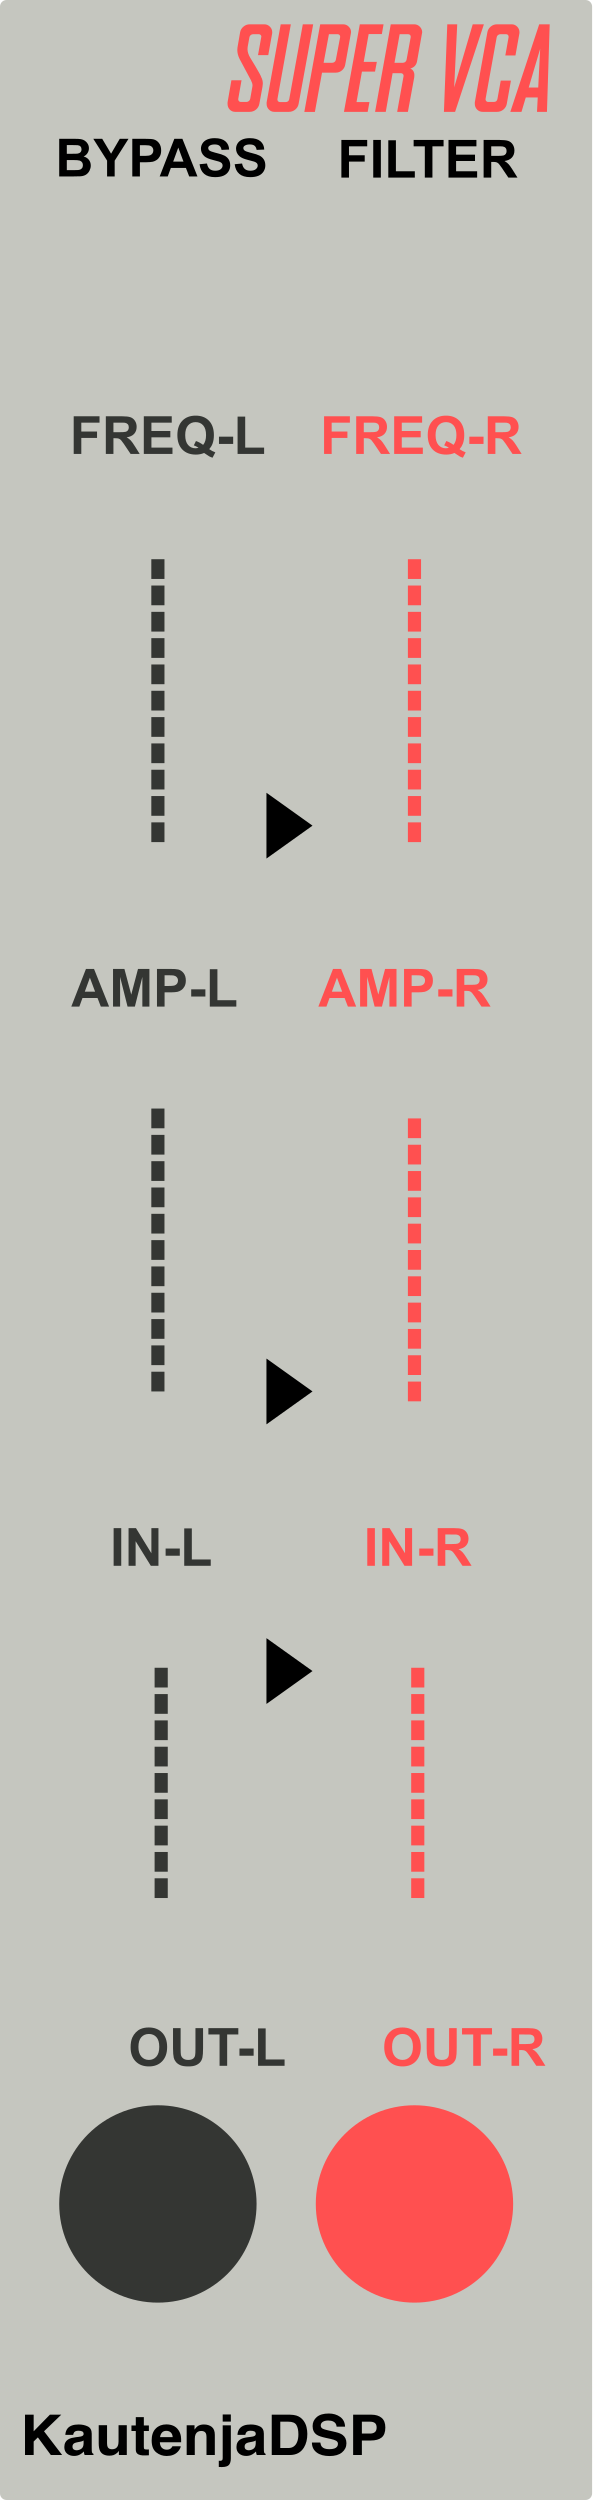
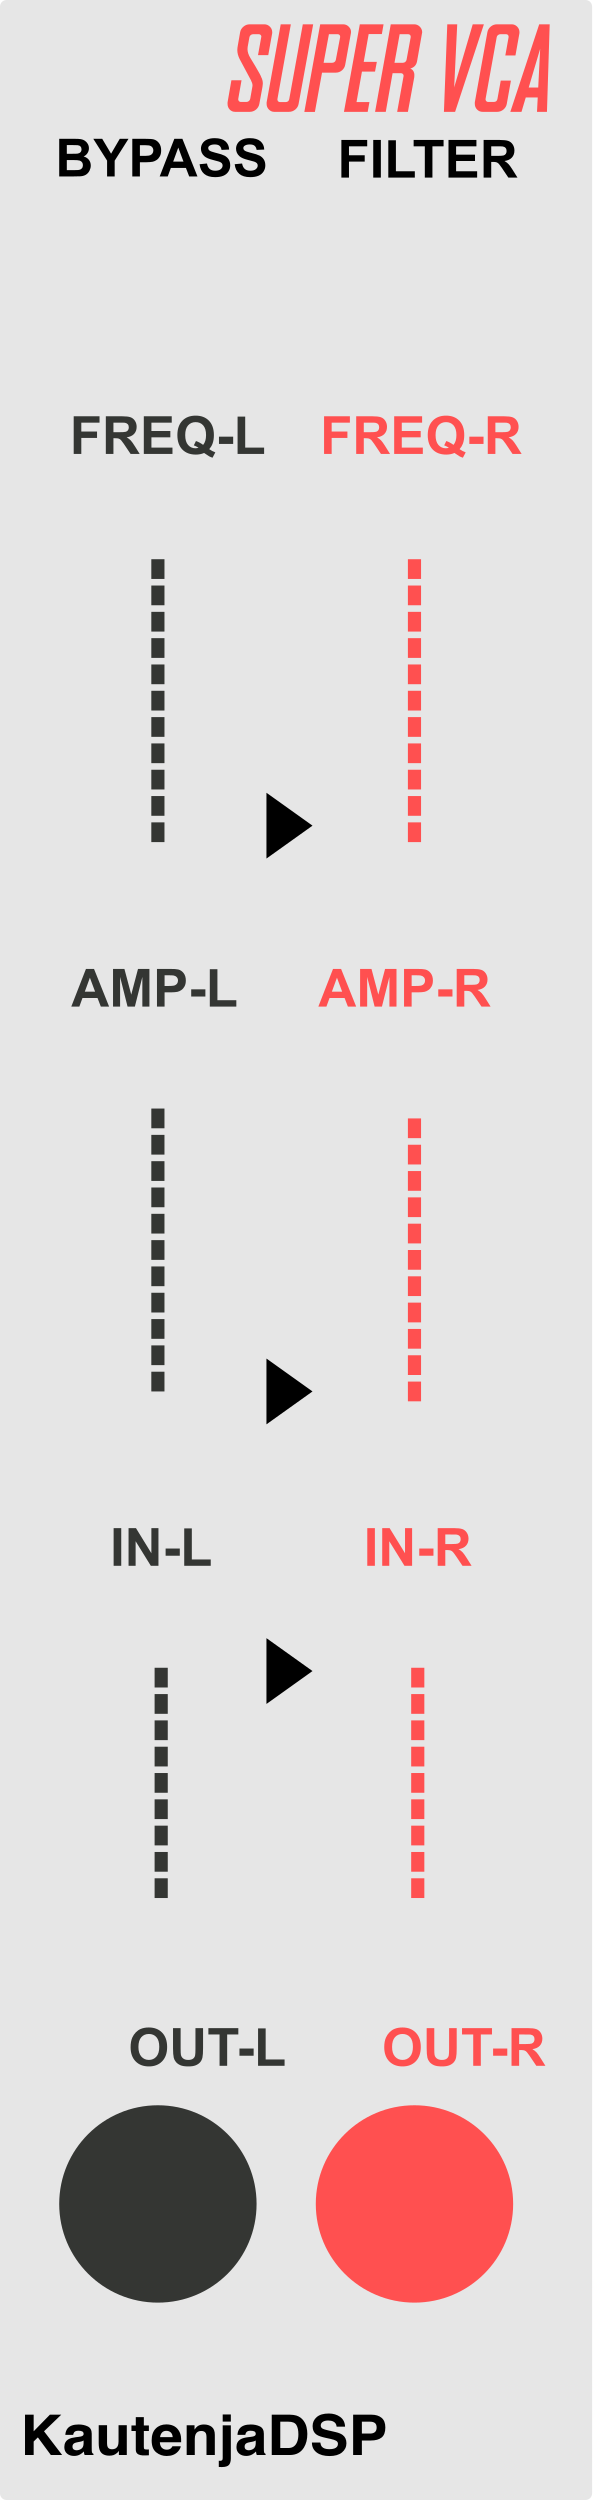
<svg xmlns="http://www.w3.org/2000/svg" width="90px" height="380px" viewBox="0 0 90 380" version="1.1">
  <g id="SuperVCA" stroke="none" stroke-width="1" fill="none" fill-rule="evenodd">
    <g id="bg" fill-rule="nonzero">
-       <rect id="Background" fill="#C5C6BF" x="0" y="0" width="90" height="380" rx="1" />
+       <rect id="Background" fill="#E6E6E6" x="0" y="0" width="90" height="380" rx="1" />
      <g id="Logo/Panel/LightMode" transform="translate(2, 365)" fill="#000000">
        <g id="Logo/Print/LightMode" transform="translate(0, -0)">
          <path d="M1.802,2.032 L3.117,2.032 L3.117,4.556 L5.585,2.032 L7.312,2.032 L4.692,4.556 L7.447,8.161 L5.729,8.161 L3.755,5.483 L3.117,6.111 L3.117,8.161 L1.802,8.161 L1.802,2.032 Z M10.705,5.957 C10.627,6.005 10.548,6.043 10.468,6.072 C10.389,6.101 10.28,6.128 10.141,6.153 L9.863,6.203 C9.603,6.247 9.416,6.301 9.304,6.365 C9.113,6.473 9.017,6.641 9.017,6.868 C9.017,7.07 9.076,7.217 9.193,7.307 C9.31,7.397 9.452,7.442 9.62,7.442 C9.886,7.442 10.131,7.367 10.356,7.217 C10.58,7.068 10.696,6.795 10.705,6.398 L10.705,5.957 Z M9.954,5.404 C10.183,5.377 10.346,5.342 10.445,5.3 C10.621,5.228 10.709,5.116 10.709,4.964 C10.709,4.778 10.642,4.65 10.507,4.579 C10.373,4.508 10.176,4.473 9.915,4.473 C9.623,4.473 9.416,4.542 9.295,4.681 C9.208,4.783 9.15,4.922 9.121,5.097 L7.928,5.097 C7.954,4.7 8.07,4.374 8.275,4.119 C8.602,3.72 9.163,3.521 9.959,3.521 C10.476,3.521 10.936,3.619 11.338,3.816 C11.74,4.013 11.941,4.384 11.941,4.93 L11.941,7.009 C11.941,7.154 11.944,7.328 11.95,7.533 C11.959,7.689 11.983,7.794 12.024,7.849 C12.064,7.905 12.125,7.951 12.206,7.987 L12.206,8.161 L10.861,8.161 C10.823,8.07 10.797,7.984 10.783,7.903 C10.768,7.823 10.757,7.732 10.748,7.629 C10.578,7.806 10.381,7.958 10.158,8.082 C9.892,8.229 9.591,8.303 9.256,8.303 C8.828,8.303 8.474,8.186 8.195,7.951 C7.916,7.717 7.776,7.385 7.776,6.955 C7.776,6.398 8.001,5.995 8.449,5.745 C8.695,5.61 9.056,5.512 9.533,5.454 L9.954,5.404 Z M14.271,3.629 L14.271,6.361 C14.271,6.619 14.303,6.813 14.366,6.943 C14.479,7.173 14.701,7.288 15.03,7.288 C15.453,7.288 15.742,7.124 15.898,6.797 C15.979,6.62 16.019,6.386 16.019,6.095 L16.019,3.629 L17.273,3.629 L17.273,8.161 L16.071,8.161 L16.071,7.521 L16.056,7.541 C16.041,7.562 16.017,7.597 15.985,7.646 C15.938,7.715 15.883,7.776 15.82,7.829 C15.626,7.995 15.439,8.109 15.258,8.17 C15.077,8.231 14.865,8.261 14.622,8.261 C13.923,8.261 13.451,8.02 13.208,7.538 C13.072,7.271 13.004,6.879 13.004,6.361 L13.004,3.629 L14.271,3.629 Z M17.98,4.514 L17.98,3.67 L18.64,3.67 L18.64,2.406 L19.863,2.406 L19.863,3.67 L20.631,3.67 L20.631,4.514 L19.863,4.514 L19.863,6.91 C19.863,7.095 19.888,7.211 19.937,7.257 C19.986,7.303 20.137,7.325 20.388,7.325 C20.426,7.325 20.466,7.325 20.508,7.323 C20.549,7.322 20.591,7.32 20.631,7.317 L20.631,8.203 L20.045,8.224 C19.461,8.243 19.062,8.146 18.848,7.933 C18.709,7.797 18.64,7.587 18.64,7.305 L18.64,4.514 L17.98,4.514 Z M23.291,4.485 C23.004,4.485 22.782,4.571 22.625,4.743 C22.467,4.915 22.368,5.148 22.327,5.442 L24.249,5.442 C24.229,5.129 24.13,4.891 23.952,4.729 C23.774,4.566 23.554,4.485 23.291,4.485 Z M23.291,3.508 C23.684,3.508 24.038,3.579 24.354,3.72 C24.669,3.862 24.929,4.085 25.134,4.39 C25.32,4.659 25.44,4.971 25.495,5.325 C25.526,5.533 25.539,5.833 25.534,6.224 L22.297,6.224 C22.314,6.678 22.463,6.997 22.744,7.18 C22.915,7.294 23.12,7.35 23.36,7.35 C23.615,7.35 23.821,7.281 23.98,7.143 C24.067,7.068 24.144,6.964 24.21,6.831 L25.473,6.831 C25.441,7.1 25.295,7.373 25.035,7.65 C24.63,8.091 24.063,8.311 23.334,8.311 C22.732,8.311 22.202,8.125 21.742,7.754 C21.282,7.382 21.052,6.778 21.052,5.941 C21.052,5.156 21.26,4.555 21.675,4.136 C22.09,3.717 22.628,3.508 23.291,3.508 Z M28.987,3.521 C29.476,3.521 29.876,3.643 30.187,3.889 C30.497,4.134 30.653,4.541 30.653,5.109 L30.653,8.161 L29.386,8.161 L29.386,5.404 C29.386,5.166 29.353,4.983 29.286,4.855 C29.165,4.623 28.933,4.506 28.592,4.506 C28.173,4.506 27.885,4.677 27.729,5.018 C27.648,5.198 27.607,5.428 27.607,5.708 L27.607,8.161 L26.375,8.161 L26.375,3.637 L27.568,3.637 L27.568,4.298 C27.727,4.065 27.878,3.898 28.02,3.795 C28.274,3.612 28.597,3.521 28.987,3.521 Z M33.087,3.088 L31.85,3.088 L31.85,1.995 L33.087,1.995 L33.087,3.088 Z M31.256,9.978 L31.256,9.03 L31.392,9.04 L31.392,9.04 L31.403,9.041 C31.432,9.042 31.458,9.043 31.482,9.043 C31.603,9.043 31.695,9.014 31.757,8.958 C31.819,8.901 31.85,8.791 31.85,8.627 L31.85,3.65 L33.087,3.65 L33.087,8.648 C33.087,9.105 32.993,9.443 32.805,9.662 C32.623,9.874 32.272,9.984 31.751,9.991 L31.699,9.991 C31.677,9.991 31.65,9.99 31.616,9.99 L31.346,9.981 C31.317,9.98 31.287,9.979 31.256,9.978 Z M36.87,5.957 C36.792,6.005 36.713,6.043 36.633,6.072 C36.554,6.101 36.445,6.128 36.306,6.153 L36.028,6.203 C35.768,6.247 35.581,6.301 35.469,6.365 C35.278,6.473 35.182,6.641 35.182,6.868 C35.182,7.07 35.241,7.217 35.358,7.307 C35.475,7.397 35.618,7.442 35.785,7.442 C36.051,7.442 36.297,7.367 36.521,7.217 C36.745,7.068 36.861,6.795 36.87,6.398 L36.87,5.957 Z M36.119,5.404 C36.348,5.377 36.511,5.342 36.61,5.3 C36.786,5.228 36.874,5.116 36.874,4.964 C36.874,4.778 36.807,4.65 36.673,4.579 C36.538,4.508 36.341,4.473 36.08,4.473 C35.788,4.473 35.581,4.542 35.46,4.681 C35.373,4.783 35.315,4.922 35.286,5.097 L34.093,5.097 C34.119,4.7 34.235,4.374 34.44,4.119 C34.767,3.72 35.328,3.521 36.124,3.521 C36.641,3.521 37.101,3.619 37.503,3.816 C37.905,4.013 38.106,4.384 38.106,4.93 L38.106,7.009 C38.106,7.154 38.109,7.328 38.115,7.533 C38.124,7.689 38.148,7.794 38.189,7.849 C38.229,7.905 38.29,7.951 38.371,7.987 L38.371,8.161 L37.026,8.161 C36.988,8.07 36.962,7.984 36.948,7.903 C36.934,7.823 36.922,7.732 36.913,7.629 C36.743,7.806 36.546,7.958 36.323,8.082 C36.057,8.229 35.756,8.303 35.421,8.303 C34.993,8.303 34.639,8.186 34.36,7.951 C34.081,7.717 33.941,7.385 33.941,6.955 C33.941,6.398 34.166,5.995 34.614,5.745 C34.86,5.61 35.221,5.512 35.699,5.454 L36.119,5.404 Z M40.601,3.097 L40.601,7.097 L41.833,7.097 C42.464,7.097 42.903,6.799 43.152,6.203 C43.288,5.876 43.356,5.486 43.356,5.034 C43.356,4.411 43.254,3.932 43.05,3.598 C42.846,3.264 42.44,3.097 41.833,3.097 L40.601,3.097 Z M42.059,2.032 C42.455,2.038 42.785,2.082 43.048,2.165 C43.496,2.306 43.859,2.566 44.137,2.943 C44.359,3.248 44.511,3.577 44.592,3.932 C44.673,4.287 44.714,4.625 44.714,4.947 C44.714,5.762 44.543,6.452 44.202,7.018 C43.739,7.78 43.025,8.161 42.059,8.161 L39.304,8.161 L39.304,2.032 L42.059,2.032 Z M46.688,6.269 C46.728,6.549 46.808,6.759 46.926,6.897 C47.143,7.149 47.515,7.276 48.041,7.276 C48.357,7.276 48.613,7.242 48.809,7.176 C49.182,7.048 49.369,6.811 49.369,6.465 C49.369,6.262 49.276,6.106 49.091,5.995 C48.915,5.892 48.644,5.801 48.278,5.72 L47.542,5.562 C46.877,5.418 46.417,5.262 46.163,5.092 C45.732,4.81 45.516,4.368 45.516,3.766 C45.516,3.217 45.725,2.761 46.141,2.398 C46.558,2.035 47.169,1.853 47.976,1.853 C48.65,1.853 49.225,2.024 49.701,2.367 C50.177,2.709 50.426,3.206 50.449,3.857 L49.165,3.857 C49.142,3.489 48.974,3.227 48.662,3.072 C48.454,2.969 48.195,2.918 47.885,2.918 C47.541,2.918 47.266,2.984 47.061,3.117 C46.856,3.25 46.753,3.436 46.753,3.675 C46.753,3.884 46.845,4.042 47.03,4.15 L47.057,4.165 C47.181,4.234 47.442,4.315 47.839,4.407 L48.991,4.673 C49.475,4.783 49.839,4.932 50.085,5.117 C50.467,5.406 50.657,5.823 50.657,6.369 C50.657,6.929 50.434,7.394 49.987,7.764 C49.54,8.134 48.909,8.319 48.093,8.319 C47.26,8.319 46.605,8.137 46.128,7.772 C45.651,7.408 45.412,6.907 45.412,6.269 L46.688,6.269 Z M55.248,3.982 C55.248,3.663 55.16,3.436 54.985,3.3 C54.81,3.164 54.565,3.097 54.25,3.097 L53.005,3.097 L53.005,4.901 L54.25,4.901 C54.565,4.901 54.81,4.828 54.985,4.681 C55.16,4.534 55.248,4.301 55.248,3.982 Z M56.571,3.974 C56.571,4.697 56.38,5.209 55.998,5.508 C55.616,5.808 55.071,5.957 54.362,5.957 L53.005,5.957 L53.005,8.161 L51.677,8.161 L51.677,2.032 L54.462,2.032 C55.104,2.032 55.616,2.19 55.998,2.506 C56.38,2.822 56.571,3.311 56.571,3.974 Z" id="KautenjaDSP" />
        </g>
      </g>
      <path d="M35.172,12.204 L36.712,12.204 L36.211,15.052 L36.211,15.098 C36.211,15.203 36.248,15.296 36.323,15.376 C36.397,15.457 36.486,15.497 36.592,15.497 L37.445,15.497 C37.581,15.497 37.705,15.454 37.816,15.367 C37.934,15.274 38.005,15.163 38.03,15.033 L38.364,13.159 C38.376,13.104 38.382,13.045 38.382,12.983 C38.382,12.771 38.3,12.504 38.137,12.183 L36.425,8.975 L36.425,8.975 C36.19,8.511 36.072,8.057 36.072,7.611 L36.072,7.528 C36.072,7.423 36.081,7.314 36.1,7.203 L36.499,4.902 C36.561,4.556 36.734,4.268 37.018,4.04 C37.29,3.811 37.603,3.696 37.955,3.696 L40.182,3.696 C40.504,3.696 40.782,3.814 41.017,4.049 C41.258,4.284 41.379,4.575 41.379,4.921 C41.379,4.975 41.376,5.021 41.37,5.061 L40.776,8.381 L39.217,8.381 L39.709,5.635 C39.721,5.617 39.727,5.592 39.727,5.561 C39.727,5.468 39.687,5.382 39.607,5.301 C39.526,5.233 39.434,5.199 39.328,5.199 L38.475,5.199 C38.339,5.199 38.218,5.243 38.113,5.329 C38.008,5.41 37.943,5.512 37.918,5.635 L37.649,7.11 C37.631,7.222 37.621,7.336 37.621,7.454 C37.621,7.887 37.764,8.335 38.048,8.799 L38.831,10.095 C39.381,11.022 39.673,11.567 39.709,11.73 C39.87,12.027 39.95,12.352 39.95,12.705 C39.944,12.865 39.925,13.035 39.894,13.215 L39.421,15.785 C39.359,16.131 39.189,16.422 38.911,16.657 C38.633,16.886 38.314,17 37.955,17 L35.738,17 C35.41,17 35.135,16.882 34.912,16.647 C34.696,16.412 34.588,16.125 34.588,15.785 L34.588,15.571 L35.172,12.204 Z M42.668,3.696 L44.208,3.696 L42.167,15.07 L42.167,15.117 C42.167,15.222 42.201,15.315 42.269,15.395 C42.35,15.475 42.442,15.516 42.548,15.516 L43.401,15.516 C43.723,15.516 43.911,15.361 43.967,15.052 L46.027,3.696 L47.604,3.696 L45.386,15.803 C45.325,16.143 45.155,16.428 44.876,16.657 C44.598,16.886 44.279,17 43.921,17 L41.685,17 C41.369,17 41.097,16.882 40.868,16.647 C40.64,16.412 40.525,16.131 40.525,15.803 L40.525,15.571 L42.668,3.696 Z M48.671,3.696 L52.168,3.696 C52.496,3.696 52.777,3.817 53.012,4.058 C53.241,4.287 53.356,4.55 53.356,4.847 C53.356,4.9 53.352,4.958 53.343,5.02 L52.474,9.829 C52.413,10.181 52.246,10.472 51.973,10.701 C51.701,10.93 51.389,11.044 51.036,11.044 L48.949,11.044 L47.864,17.009 L46.259,17.009 L48.671,3.696 Z M50.498,9.541 C50.634,9.541 50.755,9.498 50.86,9.411 C50.959,9.331 51.021,9.226 51.046,9.096 L51.704,5.635 L51.704,5.58 C51.704,5.468 51.667,5.375 51.593,5.301 C51.519,5.233 51.429,5.199 51.324,5.199 L49.997,5.199 L49.19,9.541 L50.498,9.541 Z M54.692,3.696 L58.301,3.696 L58.041,5.181 L56.037,5.181 L55.285,9.402 L57.28,9.402 L57.002,10.886 L55.016,10.886 L54.191,15.516 L56.157,15.516 L55.888,17 L52.28,17 L54.692,3.696 Z M57.011,17 L59.395,3.696 L62.967,3.696 C63.289,3.696 63.567,3.814 63.802,4.049 C64.037,4.278 64.161,4.559 64.173,4.893 L63.394,9.309 C63.289,9.89 62.945,10.262 62.364,10.422 C62.58,10.503 62.744,10.645 62.856,10.849 C62.942,11.01 62.986,11.189 62.986,11.387 C62.986,11.431 62.983,11.477 62.976,11.526 L62.972,11.683 C62.971,11.704 62.969,11.723 62.967,11.74 L62.002,17 L60.369,17 L61.344,11.554 L61.344,11.508 C61.344,11.403 61.306,11.313 61.232,11.239 C61.158,11.165 61.068,11.127 60.963,11.127 L59.674,11.127 L58.635,17 L57.011,17 Z M59.961,9.541 L61.251,9.541 C61.387,9.541 61.507,9.495 61.613,9.402 C61.712,9.315 61.773,9.207 61.798,9.077 L62.429,5.635 L62.429,5.58 C62.429,5.468 62.392,5.375 62.318,5.301 C62.237,5.233 62.141,5.199 62.03,5.199 L60.75,5.199 L59.961,9.541 Z M67.986,3.696 L69.498,3.696 L69.034,13.28 L71.855,3.696 L73.552,3.696 L69.174,17 L67.476,17 L67.986,3.696 Z M77.783,3.696 C78.105,3.696 78.38,3.814 78.609,4.049 C78.844,4.284 78.961,4.571 78.961,4.912 C78.961,4.969 78.958,5.019 78.953,5.06 L78.349,8.428 L76.809,8.428 L77.31,5.635 L77.31,5.58 C77.31,5.468 77.273,5.375 77.198,5.301 C77.124,5.233 77.031,5.199 76.92,5.199 L76.057,5.199 C75.927,5.199 75.807,5.243 75.696,5.329 C75.59,5.41 75.525,5.512 75.501,5.635 L73.803,15.052 L73.803,15.098 C73.803,15.203 73.84,15.296 73.914,15.376 C73.989,15.457 74.081,15.497 74.193,15.497 L75.046,15.497 C75.368,15.497 75.556,15.342 75.612,15.033 L76.113,12.25 L77.662,12.25 L77.031,15.785 C76.97,16.131 76.796,16.422 76.512,16.657 C76.234,16.886 75.918,17 75.566,17 L73.348,17 C73.021,17 72.742,16.882 72.513,16.647 C72.285,16.406 72.17,16.119 72.17,15.785 L72.17,15.553 L74.081,4.902 C74.143,4.556 74.313,4.268 74.592,4.04 C74.87,3.811 75.182,3.696 75.529,3.696 L77.783,3.696 Z M83.553,3.696 L83.136,17 L81.624,17 L81.735,14.811 L79.917,14.811 L79.267,17 L77.57,17 L81.958,3.696 L83.553,3.696 Z M82.106,7.417 L80.362,13.308 L81.809,13.308 L82.106,7.417 Z" id="SuperVCA" fill="#FF5050" />
    </g>
    <g id="OUT" transform="translate(9, 303)">
      <g id="OUT-R" transform="translate(39, 0)" fill="#FF5050">
        <circle id="Oval" cx="15" cy="32" r="15" />
        <path d="M10.404,8.172 C10.404,7.589 10.492,7.099 10.666,6.703 C10.796,6.411 10.974,6.15 11.199,5.918 C11.424,5.686 11.671,5.514 11.939,5.402 C12.296,5.251 12.708,5.176 13.174,5.176 C14.018,5.176 14.693,5.437 15.199,5.961 C15.706,6.484 15.959,7.212 15.959,8.145 C15.959,9.069 15.708,9.792 15.205,10.314 C14.702,10.837 14.031,11.098 13.189,11.098 C12.338,11.098 11.661,10.838 11.158,10.318 C10.656,9.799 10.404,9.083 10.404,8.172 Z M11.596,8.133 C11.596,8.781 11.745,9.273 12.045,9.607 C12.344,9.942 12.725,10.109 13.186,10.109 C13.646,10.109 14.025,9.943 14.32,9.611 C14.616,9.279 14.764,8.781 14.764,8.117 C14.764,7.461 14.62,6.971 14.332,6.648 C14.044,6.326 13.662,6.164 13.186,6.164 C12.709,6.164 12.325,6.327 12.033,6.654 C11.742,6.981 11.596,7.474 11.596,8.133 Z M16.854,5.273 L18.01,5.273 L18.01,8.375 C18.01,8.867 18.024,9.186 18.053,9.332 C18.102,9.566 18.22,9.755 18.406,9.896 C18.592,10.038 18.847,10.109 19.17,10.109 C19.498,10.109 19.745,10.042 19.912,9.908 C20.079,9.774 20.179,9.609 20.213,9.414 C20.247,9.219 20.264,8.895 20.264,8.441 L20.264,5.273 L21.42,5.273 L21.42,8.281 C21.42,8.969 21.389,9.454 21.326,9.738 C21.264,10.022 21.148,10.262 20.98,10.457 C20.812,10.652 20.588,10.808 20.307,10.924 C20.025,11.04 19.658,11.098 19.205,11.098 C18.658,11.098 18.243,11.035 17.961,10.908 C17.678,10.782 17.455,10.618 17.291,10.416 C17.127,10.214 17.019,10.003 16.967,9.781 C16.891,9.453 16.854,8.969 16.854,8.328 L16.854,5.273 Z M23.928,11 L23.928,6.242 L22.229,6.242 L22.229,5.273 L26.779,5.273 L26.779,6.242 L25.084,6.242 L25.084,11 L23.928,11 Z M32.186,5.273 C32.798,5.273 33.242,5.325 33.52,5.428 C33.797,5.531 34.019,5.714 34.186,5.977 C34.352,6.24 34.436,6.54 34.436,6.879 C34.436,7.309 34.309,7.663 34.057,7.943 C33.804,8.223 33.426,8.4 32.924,8.473 C33.174,8.618 33.38,8.779 33.543,8.953 C33.706,9.128 33.925,9.437 34.201,9.883 L34.9,11 L33.518,11 L32.477,9.451 C32.289,9.179 32.154,8.999 32.072,8.912 C31.963,8.796 31.847,8.717 31.725,8.674 C31.627,8.639 31.483,8.619 31.293,8.612 L30.908,8.609 L30.908,11 L29.752,11 L29.752,5.273 L32.186,5.273 Z M29.107,8.375 L29.107,9.473 L26.951,9.473 L26.951,8.375 L29.107,8.375 Z M30.908,6.242 L30.908,7.695 L31.941,7.694 C32.393,7.69 32.68,7.667 32.803,7.625 C32.941,7.578 33.049,7.497 33.127,7.383 C33.205,7.268 33.244,7.125 33.244,6.953 C33.244,6.76 33.193,6.605 33.09,6.486 C32.987,6.368 32.842,6.293 32.654,6.262 C32.607,6.255 32.514,6.25 32.373,6.247 L32.259,6.245 L30.908,6.242 Z" fill-rule="nonzero" />
      </g>
      <g id="OUT-L" fill="#343633">
        <circle id="Oval-Copy" cx="15" cy="32" r="15" />
        <path d="M10.85,8.172 C10.85,7.589 10.937,7.099 11.111,6.703 C11.242,6.411 11.419,6.15 11.645,5.918 C11.87,5.686 12.117,5.514 12.385,5.402 C12.742,5.251 13.153,5.176 13.619,5.176 C14.463,5.176 15.138,5.437 15.645,5.961 C16.151,6.484 16.404,7.212 16.404,8.145 C16.404,9.069 16.153,9.792 15.65,10.314 C15.148,10.837 14.476,11.098 13.635,11.098 C12.783,11.098 12.106,10.838 11.604,10.318 C11.101,9.799 10.85,9.083 10.85,8.172 Z M12.041,8.133 C12.041,8.781 12.191,9.273 12.49,9.607 C12.79,9.942 13.17,10.109 13.631,10.109 C14.092,10.109 14.47,9.943 14.766,9.611 C15.061,9.279 15.209,8.781 15.209,8.117 C15.209,7.461 15.065,6.971 14.777,6.648 C14.49,6.326 14.107,6.164 13.631,6.164 C13.154,6.164 12.77,6.327 12.479,6.654 C12.187,6.981 12.041,7.474 12.041,8.133 Z M17.299,5.273 L18.455,5.273 L18.455,8.375 C18.455,8.867 18.469,9.186 18.498,9.332 C18.548,9.566 18.665,9.755 18.852,9.896 C19.038,10.038 19.292,10.109 19.615,10.109 C19.943,10.109 20.191,10.042 20.357,9.908 C20.524,9.774 20.624,9.609 20.658,9.414 C20.692,9.219 20.709,8.895 20.709,8.441 L20.709,5.273 L21.865,5.273 L21.865,8.281 C21.865,8.969 21.834,9.454 21.771,9.738 C21.709,10.022 21.594,10.262 21.426,10.457 C21.258,10.652 21.033,10.808 20.752,10.924 C20.471,11.04 20.104,11.098 19.65,11.098 C19.104,11.098 18.689,11.035 18.406,10.908 C18.124,10.782 17.9,10.618 17.736,10.416 C17.572,10.214 17.464,10.003 17.412,9.781 C17.337,9.453 17.299,8.969 17.299,8.328 L17.299,5.273 Z M24.373,11 L24.373,6.242 L22.674,6.242 L22.674,5.273 L27.225,5.273 L27.225,6.242 L25.529,6.242 L25.529,11 L24.373,11 Z M27.396,9.473 L27.396,8.375 L29.553,8.375 L29.553,9.473 L27.396,9.473 Z M30.225,11 L30.225,5.32 L31.381,5.32 L31.381,10.035 L34.256,10.035 L34.256,11 L30.225,11 Z" fill-rule="nonzero" />
      </g>
    </g>
    <g id="IN" transform="translate(8, 227)">
      <g id="IN-R" transform="translate(39, 0)" fill="#FF5050" fill-rule="nonzero">
        <path d="M17.5,26.5 L15.5,26.5 L15.5,29.5 L17.5,29.5 L17.5,26.5 Z M17.5,30.5 L15.5,30.5 L15.5,33.5 L17.5,33.5 L17.5,30.5 Z M17.5,34.5 L15.5,34.5 L15.5,37.5 L17.5,37.5 L17.5,34.5 Z M17.5,38.5 L15.5,38.5 L15.5,41.5 L17.5,41.5 L17.5,38.5 Z M17.5,42.5 L15.5,42.5 L15.5,45.5 L17.5,45.5 L17.5,42.5 Z M17.5,46.5 L15.5,46.5 L15.5,49.5 L17.5,49.5 L17.5,46.5 Z M17.5,50.5 L15.5,50.5 L15.5,53.5 L17.5,53.5 L17.5,50.5 Z M17.5,54.5 L15.5,54.5 L15.5,57.5 L17.5,57.5 L17.5,54.5 Z M17.5,58.5 L15.5,58.5 L15.5,61.5 L17.5,61.5 L17.5,58.5 Z" id="Line-Copy-7" />
        <path d="M8.826,11 L8.826,5.273 L9.982,5.273 L9.982,11 L8.826,11 Z M11.096,11 L11.096,5.273 L12.221,5.273 L14.564,9.098 L14.564,5.273 L15.639,5.273 L15.639,11 L14.479,11 L12.17,7.266 L12.17,11 L11.096,11 Z M21.963,5.273 C22.575,5.273 23.02,5.325 23.297,5.428 C23.574,5.531 23.796,5.714 23.963,5.977 C24.13,6.24 24.213,6.54 24.213,6.879 C24.213,7.309 24.087,7.663 23.834,7.943 C23.581,8.223 23.204,8.4 22.701,8.473 C22.951,8.618 23.158,8.779 23.32,8.953 C23.483,9.128 23.702,9.437 23.979,9.883 L24.678,11 L23.295,11 L22.459,9.754 C22.162,9.309 21.959,9.028 21.85,8.912 C21.74,8.796 21.624,8.717 21.502,8.674 C21.404,8.639 21.26,8.619 21.071,8.612 L20.686,8.609 L20.686,11 L19.529,11 L19.529,5.273 L21.963,5.273 Z M18.885,8.375 L18.885,9.473 L16.729,9.473 L16.729,8.375 L18.885,8.375 Z M20.686,6.242 L20.686,7.695 L21.718,7.694 C22.17,7.69 22.457,7.667 22.58,7.625 C22.718,7.578 22.826,7.497 22.904,7.383 C22.982,7.268 23.021,7.125 23.021,6.953 C23.021,6.76 22.97,6.605 22.867,6.486 C22.764,6.368 22.619,6.293 22.432,6.262 C22.385,6.255 22.291,6.25 22.15,6.247 L22.036,6.245 L20.686,6.242 Z" />
      </g>
      <polygon id="Triangle-Copy-6" fill="#000000" transform="translate(36, 27) scale(1, -1) rotate(-270) translate(-36, -27) " points="36 23.5 41 30.5 31 30.5" />
      <g id="IN-L" fill="#343633" fill-rule="nonzero">
        <path d="M17.5,26.5 L15.5,26.5 L15.5,29.5 L17.5,29.5 L17.5,26.5 Z M17.5,30.5 L15.5,30.5 L15.5,33.5 L17.5,33.5 L17.5,30.5 Z M17.5,34.5 L15.5,34.5 L15.5,37.5 L17.5,37.5 L17.5,34.5 Z M17.5,38.5 L15.5,38.5 L15.5,41.5 L17.5,41.5 L17.5,38.5 Z M17.5,42.5 L15.5,42.5 L15.5,45.5 L17.5,45.5 L17.5,42.5 Z M17.5,46.5 L15.5,46.5 L15.5,49.5 L17.5,49.5 L17.5,46.5 Z M17.5,50.5 L15.5,50.5 L15.5,53.5 L17.5,53.5 L17.5,50.5 Z M17.5,54.5 L15.5,54.5 L15.5,57.5 L17.5,57.5 L17.5,54.5 Z M17.5,58.5 L15.5,58.5 L15.5,61.5 L17.5,61.5 L17.5,58.5 Z" id="Line-Copy-5" />
        <path d="M9.271,11 L9.271,5.273 L10.428,5.273 L10.428,11 L9.271,11 Z M11.541,11 L11.541,5.273 L12.666,5.273 L15.01,9.098 L15.01,5.273 L16.084,5.273 L16.084,11 L14.924,11 L12.615,7.266 L12.615,11 L11.541,11 Z M17.174,9.473 L17.174,8.375 L19.33,8.375 L19.33,9.473 L17.174,9.473 Z M20.002,11 L20.002,5.32 L21.158,5.32 L21.158,10.035 L24.033,10.035 L24.033,11 L20.002,11 Z" />
      </g>
    </g>
    <g id="MIX" transform="translate(10, 147)">
      <g id="MIX-R" transform="translate(38, 0)" fill="#FF5050" fill-rule="nonzero">
        <path d="M16,23 L14,23 L14,26 L16,26 L16,23 Z M16,27 L14,27 L14,30 L16,30 L16,27 Z M16,31 L14,31 L14,34 L16,34 L16,31 Z M16,35 L14,35 L14,38 L16,38 L16,35 Z M16,39 L14,39 L14,42 L16,42 L16,39 Z M16,43 L14,43 L14,46 L16,46 L16,43 Z M16,47 L14,47 L14,50 L16,50 L16,47 Z M16,51 L14,51 L14,54 L16,54 L16,51 Z M16,55 L14,55 L14,58 L16,58 L16,55 Z M16,59 L14,59 L14,62 L16,62 L16,59 Z M16,63 L14,63 L14,66 L16,66 L16,63 Z" id="Line" />
        <path d="M6.137,6 L4.879,6 L4.379,4.699 L2.09,4.699 L1.617,6 L0.391,6 L2.621,0.273 L3.844,0.273 L6.137,6 Z M4.008,3.734 L3.219,1.609 L2.445,3.734 L4.008,3.734 Z M6.734,6 L6.734,0.273 L8.465,0.273 L9.504,4.18 L10.531,0.273 L12.266,0.273 L12.266,6 L11.191,6 L11.191,1.492 L10.055,6 L8.941,6 L7.809,1.492 L7.809,6 L6.734,6 Z M13.414,6 L13.414,0.273 L15.27,0.273 C15.973,0.273 16.431,0.302 16.645,0.359 C16.973,0.445 17.247,0.632 17.469,0.92 C17.69,1.208 17.801,1.579 17.801,2.035 C17.801,2.387 17.737,2.682 17.609,2.922 C17.482,3.161 17.32,3.35 17.123,3.486 C16.926,3.623 16.727,3.714 16.523,3.758 C16.287,3.805 15.959,3.831 15.541,3.838 L14.57,3.84 L14.57,6 L13.414,6 Z M14.57,1.242 L14.57,2.867 L15.203,2.867 L15.517,2.862 C15.802,2.85 16.002,2.822 16.117,2.777 C16.271,2.717 16.391,2.624 16.479,2.496 C16.566,2.368 16.609,2.22 16.609,2.051 C16.609,1.842 16.548,1.671 16.426,1.535 C16.303,1.4 16.148,1.315 15.961,1.281 C15.843,1.259 15.622,1.246 15.299,1.243 L14.57,1.242 Z M23.852,0.273 C24.464,0.273 24.908,0.325 25.186,0.428 C25.463,0.531 25.685,0.714 25.852,0.977 C26.018,1.24 26.102,1.54 26.102,1.879 C26.102,2.309 25.975,2.663 25.723,2.943 C25.47,3.223 25.092,3.4 24.59,3.473 C24.84,3.618 25.046,3.779 25.209,3.953 C25.372,4.128 25.591,4.437 25.867,4.883 L26.566,6 L25.184,6 L24.143,4.451 C23.955,4.179 23.82,3.999 23.738,3.912 C23.629,3.796 23.513,3.717 23.391,3.674 C23.293,3.639 23.149,3.619 22.959,3.612 L22.574,3.609 L22.574,6 L21.418,6 L21.418,0.273 L23.852,0.273 Z M20.773,3.375 L20.773,4.473 L18.617,4.473 L18.617,3.375 L20.773,3.375 Z M22.574,1.242 L22.574,2.695 L23.607,2.694 C24.059,2.69 24.346,2.667 24.469,2.625 C24.607,2.578 24.715,2.497 24.793,2.383 C24.871,2.268 24.91,2.125 24.91,1.953 C24.91,1.76 24.859,1.605 24.756,1.486 C24.653,1.368 24.508,1.293 24.32,1.262 C24.273,1.255 24.18,1.25 24.039,1.247 L23.925,1.245 L22.574,1.242 Z" id="AMP-R" />
      </g>
      <polygon id="Triangle-Copy-7" fill="#000000" transform="translate(34, 64.5) scale(1, -1) rotate(-270) translate(-34, -64.5) " points="34 61 39 68 29 68" />
      <g id="MIX-L" fill="#343633" fill-rule="nonzero">
        <path d="M15,21.5 L13,21.5 L13,24.5 L15,24.5 L15,21.5 Z M15,25.5 L13,25.5 L13,28.5 L15,28.5 L15,25.5 Z M15,29.5 L13,29.5 L13,32.5 L15,32.5 L15,29.5 Z M15,33.5 L13,33.5 L13,36.5 L15,36.5 L15,33.5 Z M15,37.5 L13,37.5 L13,40.5 L15,40.5 L15,37.5 Z M15,41.5 L13,41.5 L13,44.5 L15,44.5 L15,41.5 Z M15,45.5 L13,45.5 L13,48.5 L15,48.5 L15,45.5 Z M15,49.5 L13,49.5 L13,52.5 L15,52.5 L15,49.5 Z M15,53.5 L13,53.5 L13,56.5 L15,56.5 L15,53.5 Z M15,57.5 L13,57.5 L13,60.5 L15,60.5 L15,57.5 Z M15,61.5 L13,61.5 L13,64.5 L15,64.5 L15,61.5 Z" id="Line-Copy" />
        <path d="M6.582,6 L5.324,6 L4.824,4.699 L2.535,4.699 L2.062,6 L0.836,6 L3.066,0.273 L4.289,0.273 L6.582,6 Z M4.453,3.734 L3.664,1.609 L2.891,3.734 L4.453,3.734 Z M7.18,6 L7.18,0.273 L8.91,0.273 L9.949,4.18 L10.977,0.273 L12.711,0.273 L12.711,6 L11.637,6 L11.637,1.492 L10.5,6 L9.387,6 L8.254,1.492 L8.254,6 L7.18,6 Z M13.859,6 L13.859,0.273 L15.715,0.273 C16.418,0.273 16.876,0.302 17.09,0.359 C17.418,0.445 17.693,0.632 17.914,0.92 C18.135,1.208 18.246,1.579 18.246,2.035 C18.246,2.387 18.182,2.682 18.055,2.922 C17.927,3.161 17.765,3.35 17.568,3.486 C17.372,3.623 17.172,3.714 16.969,3.758 C16.732,3.805 16.405,3.831 15.986,3.838 L15.016,3.84 L15.016,6 L13.859,6 Z M15.016,1.242 L15.016,2.867 L15.648,2.867 L15.962,2.862 C16.247,2.85 16.447,2.822 16.562,2.777 C16.716,2.717 16.837,2.624 16.924,2.496 C17.011,2.368 17.055,2.22 17.055,2.051 C17.055,1.842 16.993,1.671 16.871,1.535 C16.749,1.4 16.594,1.315 16.406,1.281 C16.288,1.259 16.067,1.246 15.744,1.243 L15.016,1.242 Z M19.062,4.473 L19.062,3.375 L21.219,3.375 L21.219,4.473 L19.062,4.473 Z M21.891,6 L21.891,0.32 L23.047,0.32 L23.047,5.035 L25.922,5.035 L25.922,6 L21.891,6 Z" id="AMP-L" />
      </g>
    </g>
    <g id="FREQ" transform="translate(11, 63)">
      <g id="FREQ-R" transform="translate(38, 0)" fill="#FF5050" fill-rule="nonzero">
        <path d="M15,22 L13,22 L13,25 L15,25 L15,22 Z M15,26 L13,26 L13,29 L15,29 L15,26 Z M15,30 L13,30 L13,33 L15,33 L15,30 Z M15,34 L13,34 L13,37 L15,37 L15,34 Z M15,38 L13,38 L13,41 L15,41 L15,38 Z M15,42 L13,42 L13,45 L15,45 L15,42 Z M15,46 L13,46 L13,49 L15,49 L15,46 Z M15,50 L13,50 L13,53 L15,53 L15,50 Z M15,54 L13,54 L13,57 L15,57 L15,54 Z M15,58 L13,58 L13,61 L15,61 L15,58 Z M15,62 L13,62 L13,65 L15,65 L15,62 Z" id="Line" />
        <path d="M0.258,6 L0.258,0.273 L4.184,0.273 L4.184,1.242 L1.414,1.242 L1.414,2.598 L3.805,2.598 L3.805,3.566 L1.414,3.566 L1.414,6 L0.258,6 Z M5.141,6 L5.141,0.273 L7.574,0.273 C8.186,0.273 8.631,0.325 8.908,0.428 C9.186,0.531 9.408,0.714 9.574,0.977 C9.741,1.24 9.824,1.54 9.824,1.879 C9.824,2.309 9.698,2.663 9.445,2.943 C9.193,3.223 8.815,3.4 8.312,3.473 C8.563,3.618 8.769,3.779 8.932,3.953 C9.071,4.103 9.252,4.352 9.475,4.7 L10.289,6 L8.906,6 L7.865,4.451 C7.678,4.179 7.543,3.999 7.461,3.912 C7.352,3.796 7.236,3.717 7.113,3.674 C7.015,3.639 6.872,3.619 6.682,3.612 L6.297,3.609 L6.297,6 L5.141,6 Z M6.297,1.242 L6.297,2.695 L7.152,2.695 C7.707,2.695 8.053,2.672 8.191,2.625 C8.329,2.578 8.437,2.497 8.516,2.383 C8.594,2.268 8.633,2.125 8.633,1.953 C8.633,1.76 8.581,1.605 8.479,1.486 C8.376,1.368 8.23,1.293 8.043,1.262 L7.858,1.25 C7.741,1.246 7.577,1.243 7.366,1.242 L6.297,1.242 Z M10.914,6 L10.914,0.273 L15.16,0.273 L15.16,1.242 L12.07,1.242 L12.07,2.512 L14.945,2.512 L14.945,3.477 L12.07,3.477 L12.07,5.035 L15.27,5.035 L15.27,6 L10.914,6 Z M20.859,5.273 C21.143,5.477 21.452,5.638 21.785,5.758 L21.359,6.574 C21.243,6.539 21.128,6.496 21.016,6.444 L20.848,6.359 C20.811,6.341 20.555,6.172 20.078,5.852 C19.703,6.016 19.288,6.098 18.832,6.098 C17.952,6.098 17.262,5.839 16.764,5.32 C16.265,4.802 16.016,4.074 16.016,3.137 C16.016,2.202 16.266,1.475 16.766,0.955 C17.266,0.436 17.944,0.176 18.801,0.176 C19.65,0.176 20.323,0.436 20.82,0.955 C21.318,1.475 21.566,2.202 21.566,3.137 C21.566,3.632 21.497,4.066 21.359,4.441 C21.255,4.728 21.089,5.005 20.859,5.273 Z M19.93,4.621 C20.078,4.447 20.189,4.236 20.264,3.988 C20.338,3.741 20.375,3.457 20.375,3.137 C20.375,2.475 20.229,1.981 19.938,1.654 C19.646,1.327 19.264,1.164 18.793,1.164 C18.322,1.164 17.939,1.328 17.646,1.656 C17.354,1.984 17.207,2.478 17.207,3.137 C17.207,3.806 17.354,4.307 17.646,4.639 C17.939,4.971 18.31,5.137 18.758,5.137 C18.924,5.137 19.082,5.109 19.23,5.055 C18.996,4.901 18.758,4.781 18.516,4.695 L18.84,4.035 C19.22,4.165 19.583,4.361 19.93,4.621 Z M27.574,0.273 C28.186,0.273 28.631,0.325 28.908,0.428 C29.186,0.531 29.408,0.714 29.574,0.977 C29.741,1.24 29.824,1.54 29.824,1.879 C29.824,2.309 29.698,2.663 29.445,2.943 C29.193,3.223 28.815,3.4 28.312,3.473 C28.563,3.618 28.769,3.779 28.932,3.953 C29.071,4.103 29.252,4.352 29.475,4.7 L30.289,6 L28.906,6 L27.865,4.451 C27.678,4.179 27.543,3.999 27.461,3.912 C27.352,3.796 27.236,3.717 27.113,3.674 C27.015,3.639 26.872,3.619 26.682,3.612 L26.297,3.609 L26.297,6 L25.141,6 L25.141,0.273 L27.574,0.273 Z M24.496,3.375 L24.496,4.473 L22.34,4.473 L22.34,3.375 L24.496,3.375 Z M26.297,1.242 L26.297,2.695 L27.33,2.694 C27.781,2.69 28.069,2.667 28.191,2.625 C28.329,2.578 28.437,2.497 28.516,2.383 C28.594,2.268 28.633,2.125 28.633,1.953 C28.633,1.76 28.581,1.605 28.479,1.486 C28.376,1.368 28.23,1.293 28.043,1.262 C27.996,1.255 27.902,1.25 27.762,1.247 L27.647,1.245 L26.297,1.242 Z" />
      </g>
      <polygon id="Triangle-Copy-7" fill="#000000" transform="translate(33, 62.5) scale(1, -1) rotate(-270) translate(-33, -62.5) " points="33 59 38 66 28 66" />
      <g id="FREQ-L" fill="#343633" fill-rule="nonzero">
        <path d="M14,22 L12,22 L12,25 L14,25 L14,22 Z M14,26 L12,26 L12,29 L14,29 L14,26 Z M14,30 L12,30 L12,33 L14,33 L14,30 Z M14,34 L12,34 L12,37 L14,37 L14,34 Z M14,38 L12,38 L12,41 L14,41 L14,38 Z M14,42 L12,42 L12,45 L14,45 L14,42 Z M14,46 L12,46 L12,49 L14,49 L14,46 Z M14,50 L12,50 L12,53 L14,53 L14,50 Z M14,54 L12,54 L12,57 L14,57 L14,54 Z M14,58 L12,58 L12,61 L14,61 L14,58 Z M14,62 L12,62 L12,65 L14,65 L14,62 Z" id="Line" />
        <path d="M0.203,6 L0.203,0.273 L4.129,0.273 L4.129,1.242 L1.359,1.242 L1.359,2.598 L3.75,2.598 L3.75,3.566 L1.359,3.566 L1.359,6 L0.203,6 Z M5.086,6 L5.086,0.273 L7.52,0.273 C8.132,0.273 8.576,0.325 8.854,0.428 C9.131,0.531 9.353,0.714 9.52,0.977 C9.686,1.24 9.77,1.54 9.77,1.879 C9.77,2.309 9.643,2.663 9.391,2.943 C9.138,3.223 8.76,3.4 8.258,3.473 C8.508,3.618 8.714,3.779 8.877,3.953 C9.04,4.128 9.259,4.437 9.535,4.883 L10.234,6 L8.852,6 L7.811,4.451 C7.623,4.179 7.488,3.999 7.406,3.912 C7.297,3.796 7.181,3.717 7.059,3.674 C6.961,3.639 6.817,3.619 6.627,3.612 L6.242,3.609 L6.242,6 L5.086,6 Z M6.242,1.242 L6.242,2.695 L7.098,2.695 C7.652,2.695 7.999,2.672 8.137,2.625 C8.275,2.578 8.383,2.497 8.461,2.383 C8.539,2.268 8.578,2.125 8.578,1.953 C8.578,1.76 8.527,1.605 8.424,1.486 C8.321,1.368 8.176,1.293 7.988,1.262 L7.804,1.25 C7.687,1.246 7.522,1.243 7.312,1.242 L6.242,1.242 Z M10.859,6 L10.859,0.273 L15.105,0.273 L15.105,1.242 L12.016,1.242 L12.016,2.512 L14.891,2.512 L14.891,3.477 L12.016,3.477 L12.016,5.035 L15.215,5.035 L15.215,6 L10.859,6 Z M20.805,5.273 C21.089,5.477 21.397,5.638 21.73,5.758 L21.305,6.574 C21.188,6.539 21.074,6.496 20.961,6.444 L20.793,6.359 C20.757,6.341 20.5,6.172 20.023,5.852 C19.648,6.016 19.233,6.098 18.777,6.098 C17.897,6.098 17.208,5.839 16.709,5.32 C16.21,4.802 15.961,4.074 15.961,3.137 C15.961,2.202 16.211,1.475 16.711,0.955 C17.211,0.436 17.889,0.176 18.746,0.176 C19.595,0.176 20.268,0.436 20.766,0.955 C21.263,1.475 21.512,2.202 21.512,3.137 C21.512,3.632 21.443,4.066 21.305,4.441 C21.201,4.728 21.034,5.005 20.805,5.273 Z M19.875,4.621 C20.023,4.447 20.135,4.236 20.209,3.988 C20.283,3.741 20.32,3.457 20.32,3.137 C20.32,2.475 20.174,1.981 19.883,1.654 C19.591,1.327 19.21,1.164 18.738,1.164 C18.267,1.164 17.885,1.328 17.592,1.656 C17.299,1.984 17.152,2.478 17.152,3.137 C17.152,3.806 17.299,4.307 17.592,4.639 C17.885,4.971 18.255,5.137 18.703,5.137 C18.87,5.137 19.027,5.109 19.176,5.055 C18.941,4.901 18.703,4.781 18.461,4.695 L18.785,4.035 C19.165,4.165 19.529,4.361 19.875,4.621 Z M22.285,4.473 L22.285,3.375 L24.441,3.375 L24.441,4.473 L22.285,4.473 Z M25.113,6 L25.113,0.32 L26.27,0.32 L26.27,5.035 L29.145,5.035 L29.145,6 L25.113,6 Z" />
      </g>
    </g>
    <g id="Filter-Mode" transform="translate(43, 16)" fill="#000000" fill-rule="nonzero">
      <path d="M8.889,11 L8.889,5.273 L12.814,5.273 L12.814,6.242 L10.045,6.242 L10.045,7.598 L12.436,7.598 L12.436,8.566 L10.045,8.566 L10.045,11 L8.889,11 Z M13.732,11 L13.732,5.273 L14.889,5.273 L14.889,11 L13.732,11 Z M16.021,11 L16.021,5.32 L17.178,5.32 L17.178,10.035 L20.053,10.035 L20.053,11 L16.021,11 Z M21.572,11 L21.572,6.242 L19.873,6.242 L19.873,5.273 L24.424,5.273 L24.424,6.242 L22.729,6.242 L22.729,11 L21.572,11 Z M29.416,5.273 L29.416,6.242 L26.326,6.242 L26.326,7.512 L29.201,7.512 L29.201,8.477 L26.326,8.477 L26.326,10.035 L29.525,10.035 L29.525,11 L25.17,11 L25.17,5.273 L29.416,5.273 Z M32.943,5.273 C33.555,5.273 34,5.325 34.277,5.428 C34.555,5.531 34.777,5.714 34.943,5.977 C35.11,6.24 35.193,6.54 35.193,6.879 C35.193,7.309 35.067,7.663 34.814,7.943 C34.562,8.223 34.184,8.4 33.682,8.473 C33.932,8.618 34.138,8.779 34.301,8.953 C34.44,9.103 34.621,9.352 34.844,9.7 L35.658,11 L34.275,11 L33.234,9.451 C33.047,9.179 32.912,8.999 32.83,8.912 C32.721,8.796 32.605,8.717 32.482,8.674 C32.385,8.639 32.241,8.619 32.051,8.612 L31.666,8.609 L31.666,11 L30.51,11 L30.51,5.273 L32.943,5.273 Z M31.666,6.242 L31.666,7.695 L32.699,7.694 C33.151,7.69 33.438,7.667 33.561,7.625 C33.699,7.578 33.807,7.497 33.885,7.383 C33.963,7.268 34.002,7.125 34.002,6.953 C34.002,6.76 33.951,6.605 33.848,6.486 C33.745,6.368 33.6,6.293 33.412,6.262 C33.365,6.255 33.271,6.25 33.131,6.247 L33.017,6.245 L31.666,6.242 Z" id="FILTER" />
    </g>
    <g id="Bypass" transform="translate(3, 16)" fill="#000000" fill-rule="nonzero">
      <path d="M6,10.824 L6,5.098 L8.289,5.098 C8.742,5.098 9.08,5.117 9.303,5.154 C9.525,5.192 9.725,5.271 9.9,5.391 C10.076,5.51 10.223,5.67 10.34,5.869 C10.457,6.068 10.516,6.292 10.516,6.539 C10.516,6.807 10.443,7.053 10.299,7.277 C10.154,7.501 9.958,7.669 9.711,7.781 C10.06,7.883 10.328,8.056 10.516,8.301 C10.703,8.546 10.797,8.833 10.797,9.164 C10.797,9.424 10.736,9.678 10.615,9.924 C10.494,10.17 10.329,10.367 10.119,10.514 C9.91,10.661 9.651,10.751 9.344,10.785 L9.195,10.797 C8.954,10.811 8.539,10.82 7.949,10.824 L6,10.824 Z M7.156,6.051 L7.156,7.375 L8.349,7.372 C8.551,7.369 8.686,7.364 8.754,7.355 C8.952,7.332 9.107,7.264 9.221,7.15 C9.334,7.037 9.391,6.888 9.391,6.703 C9.391,6.526 9.342,6.382 9.244,6.271 C9.146,6.161 9.001,6.094 8.809,6.07 C8.707,6.059 8.435,6.052 7.994,6.051 L7.156,6.051 Z M7.156,8.328 L7.156,9.859 L8.227,9.859 C8.643,9.859 8.908,9.848 9.02,9.824 C9.191,9.793 9.331,9.717 9.439,9.596 C9.548,9.475 9.602,9.313 9.602,9.109 C9.602,8.937 9.56,8.792 9.477,8.672 C9.393,8.552 9.273,8.465 9.115,8.41 C8.958,8.355 8.616,8.328 8.09,8.328 L7.156,8.328 Z M13.277,10.824 L13.277,8.414 L11.18,5.098 L12.535,5.098 L13.883,7.363 L15.203,5.098 L16.535,5.098 L14.43,8.422 L14.43,10.824 L13.277,10.824 Z M17.109,10.824 L17.109,5.098 L18.965,5.098 C19.668,5.098 20.126,5.126 20.34,5.184 C20.668,5.27 20.943,5.456 21.164,5.744 C21.385,6.032 21.496,6.404 21.496,6.859 C21.496,7.211 21.432,7.507 21.305,7.746 C21.177,7.986 21.015,8.174 20.818,8.311 C20.622,8.447 20.422,8.538 20.219,8.582 C19.982,8.629 19.655,8.656 19.236,8.662 L18.266,8.664 L18.266,10.824 L17.109,10.824 Z M18.266,6.066 L18.266,7.691 L18.898,7.691 L19.212,7.686 C19.497,7.675 19.697,7.646 19.812,7.602 C19.966,7.542 20.087,7.448 20.174,7.32 C20.261,7.193 20.305,7.044 20.305,6.875 C20.305,6.667 20.243,6.495 20.121,6.359 C19.999,6.224 19.844,6.139 19.656,6.105 C19.538,6.083 19.317,6.07 18.994,6.067 L18.266,6.066 Z M27.016,10.824 L25.758,10.824 L25.258,9.523 L22.969,9.523 L22.496,10.824 L21.27,10.824 L23.5,5.098 L24.723,5.098 L27.016,10.824 Z M24.887,8.559 L24.098,6.434 L23.324,8.559 L24.887,8.559 Z M27.336,8.961 L28.461,8.852 C28.529,9.229 28.666,9.507 28.873,9.684 C29.08,9.861 29.359,9.949 29.711,9.949 C30.083,9.949 30.364,9.87 30.553,9.713 C30.742,9.555 30.836,9.371 30.836,9.16 C30.836,9.025 30.796,8.91 30.717,8.814 C30.637,8.719 30.499,8.637 30.301,8.566 C30.165,8.52 29.857,8.436 29.375,8.316 C28.755,8.163 28.32,7.974 28.07,7.75 C27.719,7.435 27.543,7.051 27.543,6.598 C27.543,6.306 27.626,6.033 27.791,5.779 C27.956,5.525 28.195,5.332 28.506,5.199 C28.817,5.066 29.193,5 29.633,5 C30.352,5 30.893,5.158 31.256,5.473 C31.619,5.788 31.81,6.208 31.828,6.734 L30.672,6.785 C30.622,6.491 30.516,6.279 30.354,6.15 C30.191,6.021 29.947,5.957 29.621,5.957 C29.285,5.957 29.022,6.026 28.832,6.164 C28.71,6.253 28.648,6.371 28.648,6.52 C28.648,6.655 28.706,6.771 28.82,6.867 C28.95,6.976 29.244,7.089 29.703,7.206 L29.883,7.25 C30.445,7.383 30.861,7.52 31.131,7.662 C31.4,7.804 31.611,7.998 31.764,8.244 C31.916,8.49 31.992,8.794 31.992,9.156 C31.992,9.484 31.901,9.792 31.719,10.078 C31.536,10.365 31.279,10.577 30.945,10.717 C30.612,10.856 30.197,10.926 29.699,10.926 C28.975,10.926 28.419,10.758 28.031,10.424 C27.643,10.089 27.411,9.602 27.336,8.961 Z M32.672,8.961 L33.797,8.852 C33.865,9.229 34.002,9.507 34.209,9.684 C34.416,9.861 34.695,9.949 35.047,9.949 C35.419,9.949 35.7,9.87 35.889,9.713 C36.077,9.555 36.172,9.371 36.172,9.16 C36.172,9.025 36.132,8.91 36.053,8.814 C35.973,8.719 35.835,8.637 35.637,8.566 C35.501,8.52 35.193,8.436 34.711,8.316 C34.091,8.163 33.656,7.974 33.406,7.75 C33.055,7.435 32.879,7.051 32.879,6.598 C32.879,6.306 32.962,6.033 33.127,5.779 C33.292,5.525 33.531,5.332 33.842,5.199 C34.153,5.066 34.529,5 34.969,5 C35.688,5 36.229,5.158 36.592,5.473 C36.955,5.788 37.146,6.208 37.164,6.734 L36.008,6.785 C35.958,6.491 35.852,6.279 35.689,6.15 C35.527,6.021 35.283,5.957 34.957,5.957 C34.621,5.957 34.358,6.026 34.168,6.164 C34.046,6.253 33.984,6.371 33.984,6.52 C33.984,6.655 34.042,6.771 34.156,6.867 C34.286,6.976 34.58,7.089 35.039,7.206 L35.219,7.25 C35.781,7.383 36.197,7.52 36.467,7.662 C36.736,7.804 36.947,7.998 37.1,8.244 C37.252,8.49 37.328,8.794 37.328,9.156 C37.328,9.484 37.237,9.792 37.055,10.078 C36.872,10.365 36.615,10.577 36.281,10.717 C35.948,10.856 35.533,10.926 35.035,10.926 C34.311,10.926 33.755,10.758 33.367,10.424 C32.979,10.089 32.747,9.602 32.672,8.961 Z" id="BYPASS" />
    </g>
  </g>
</svg>
